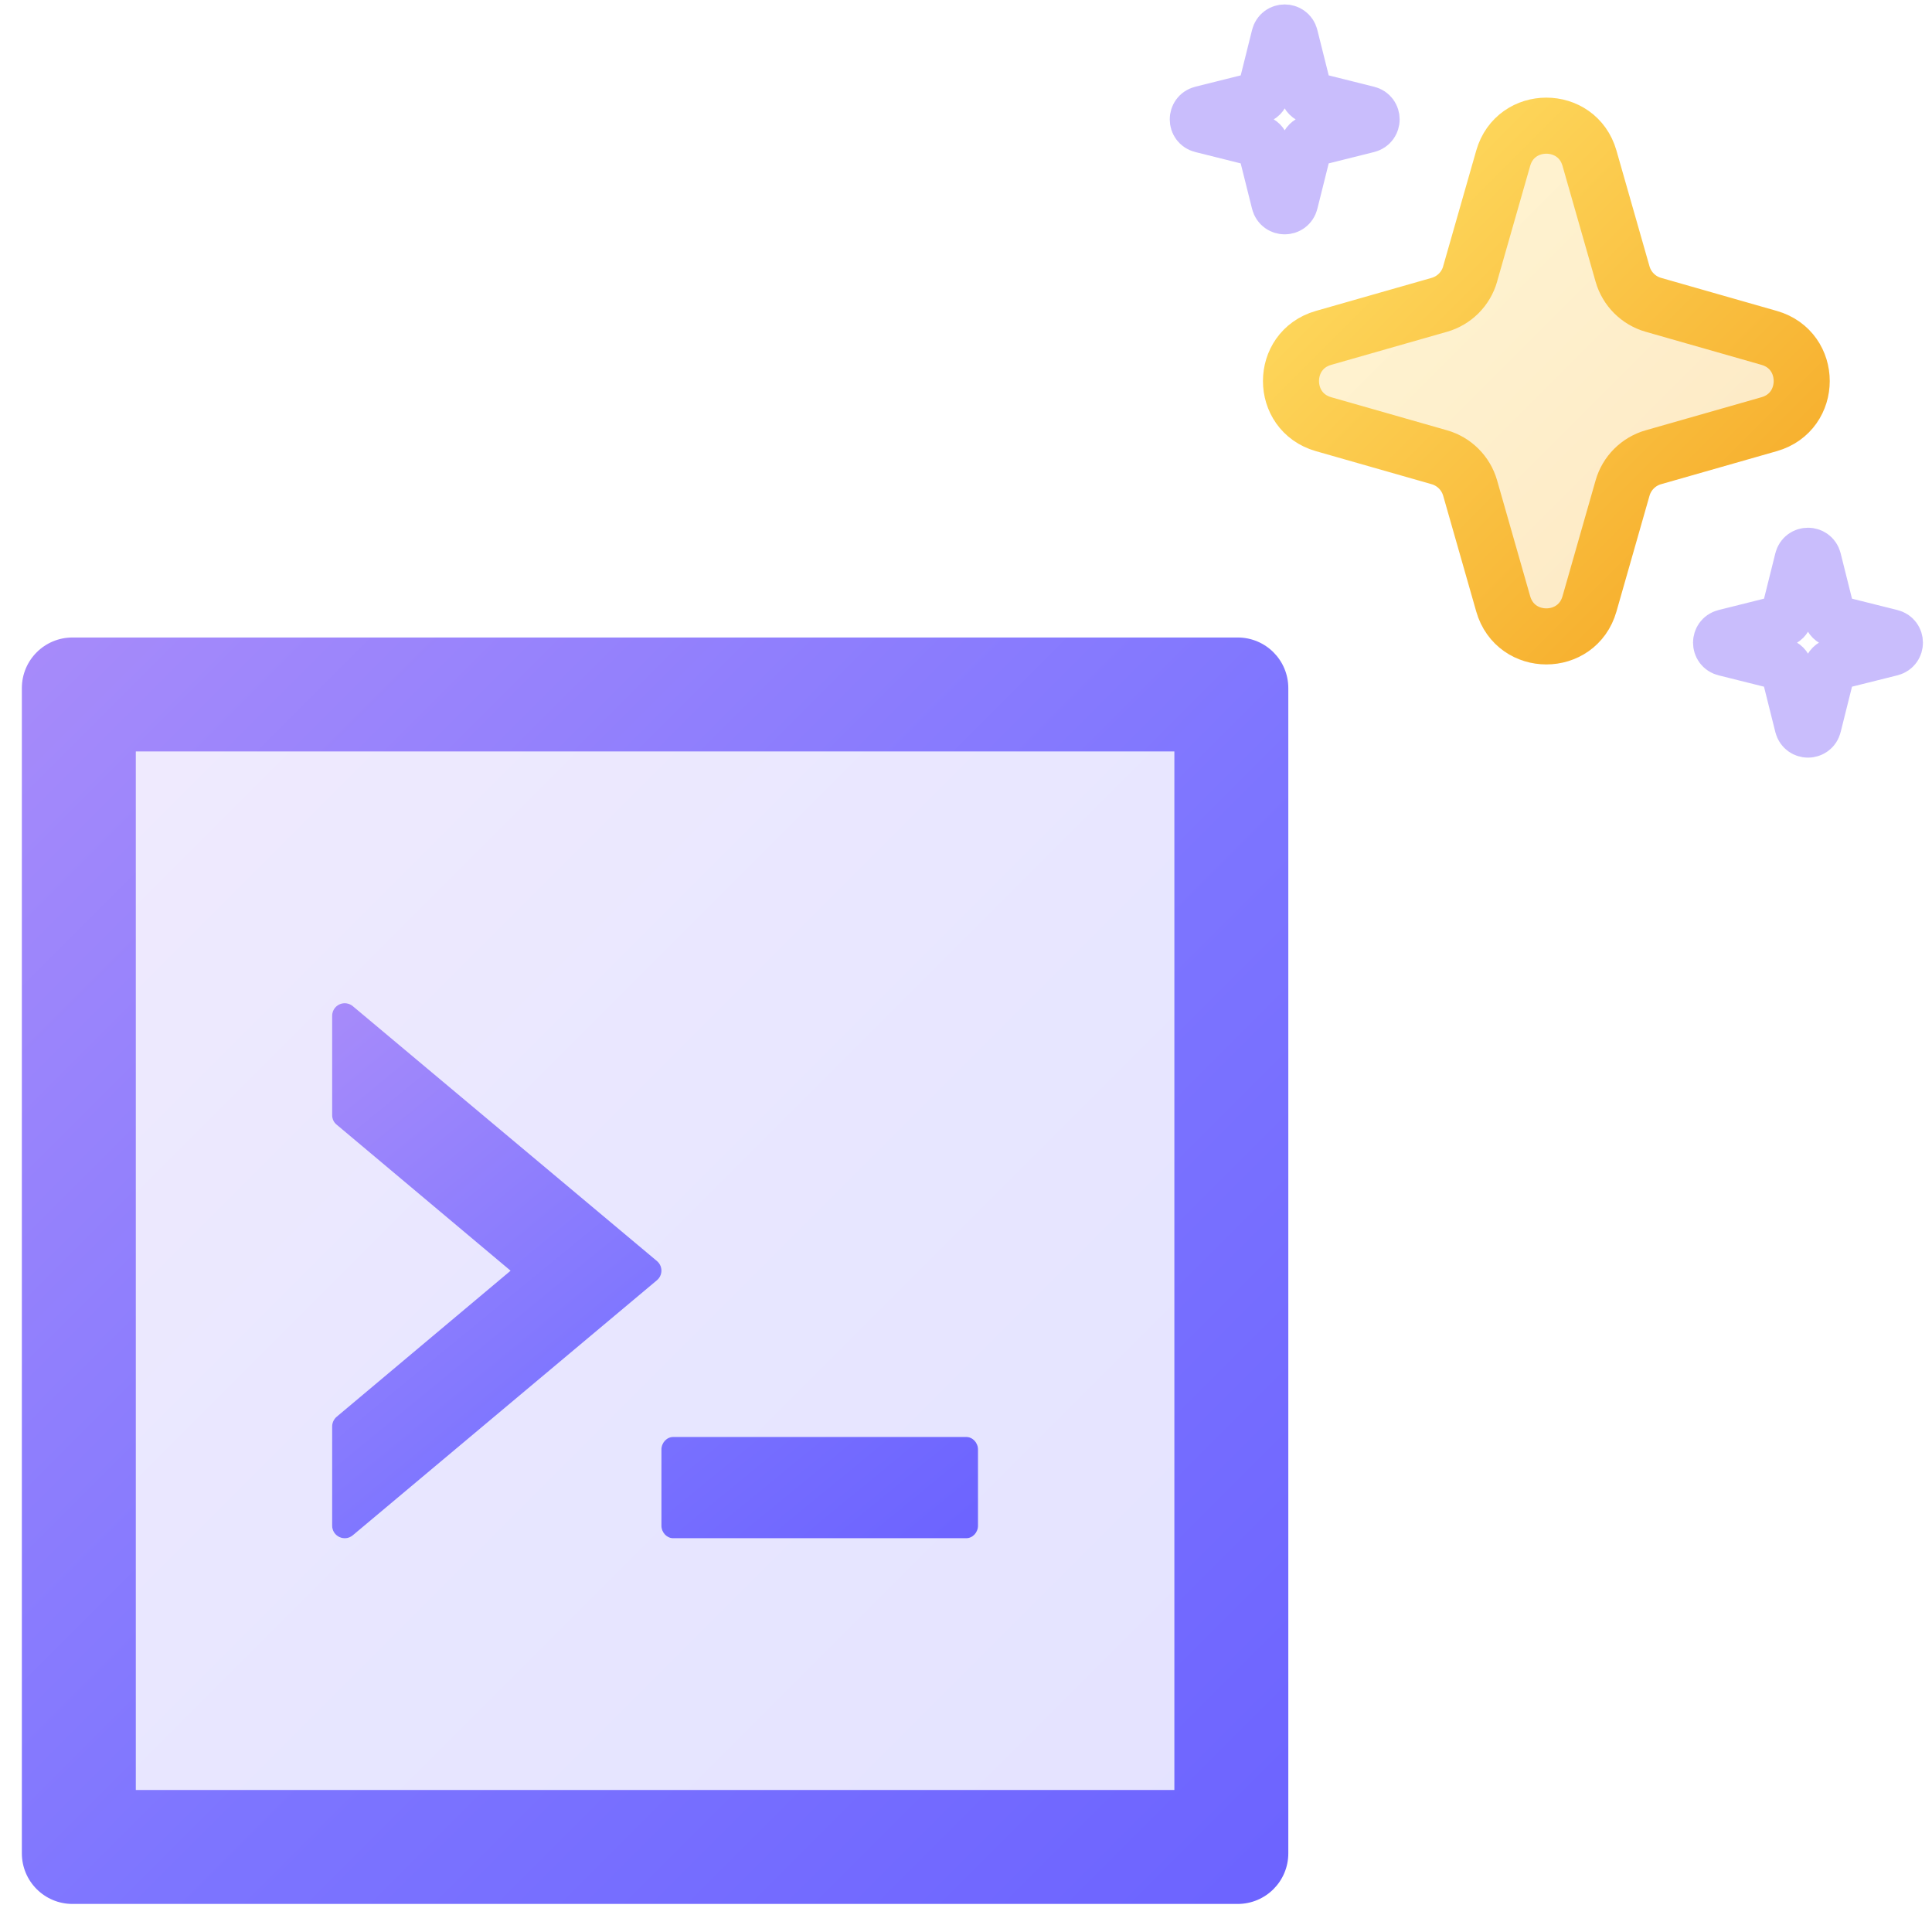
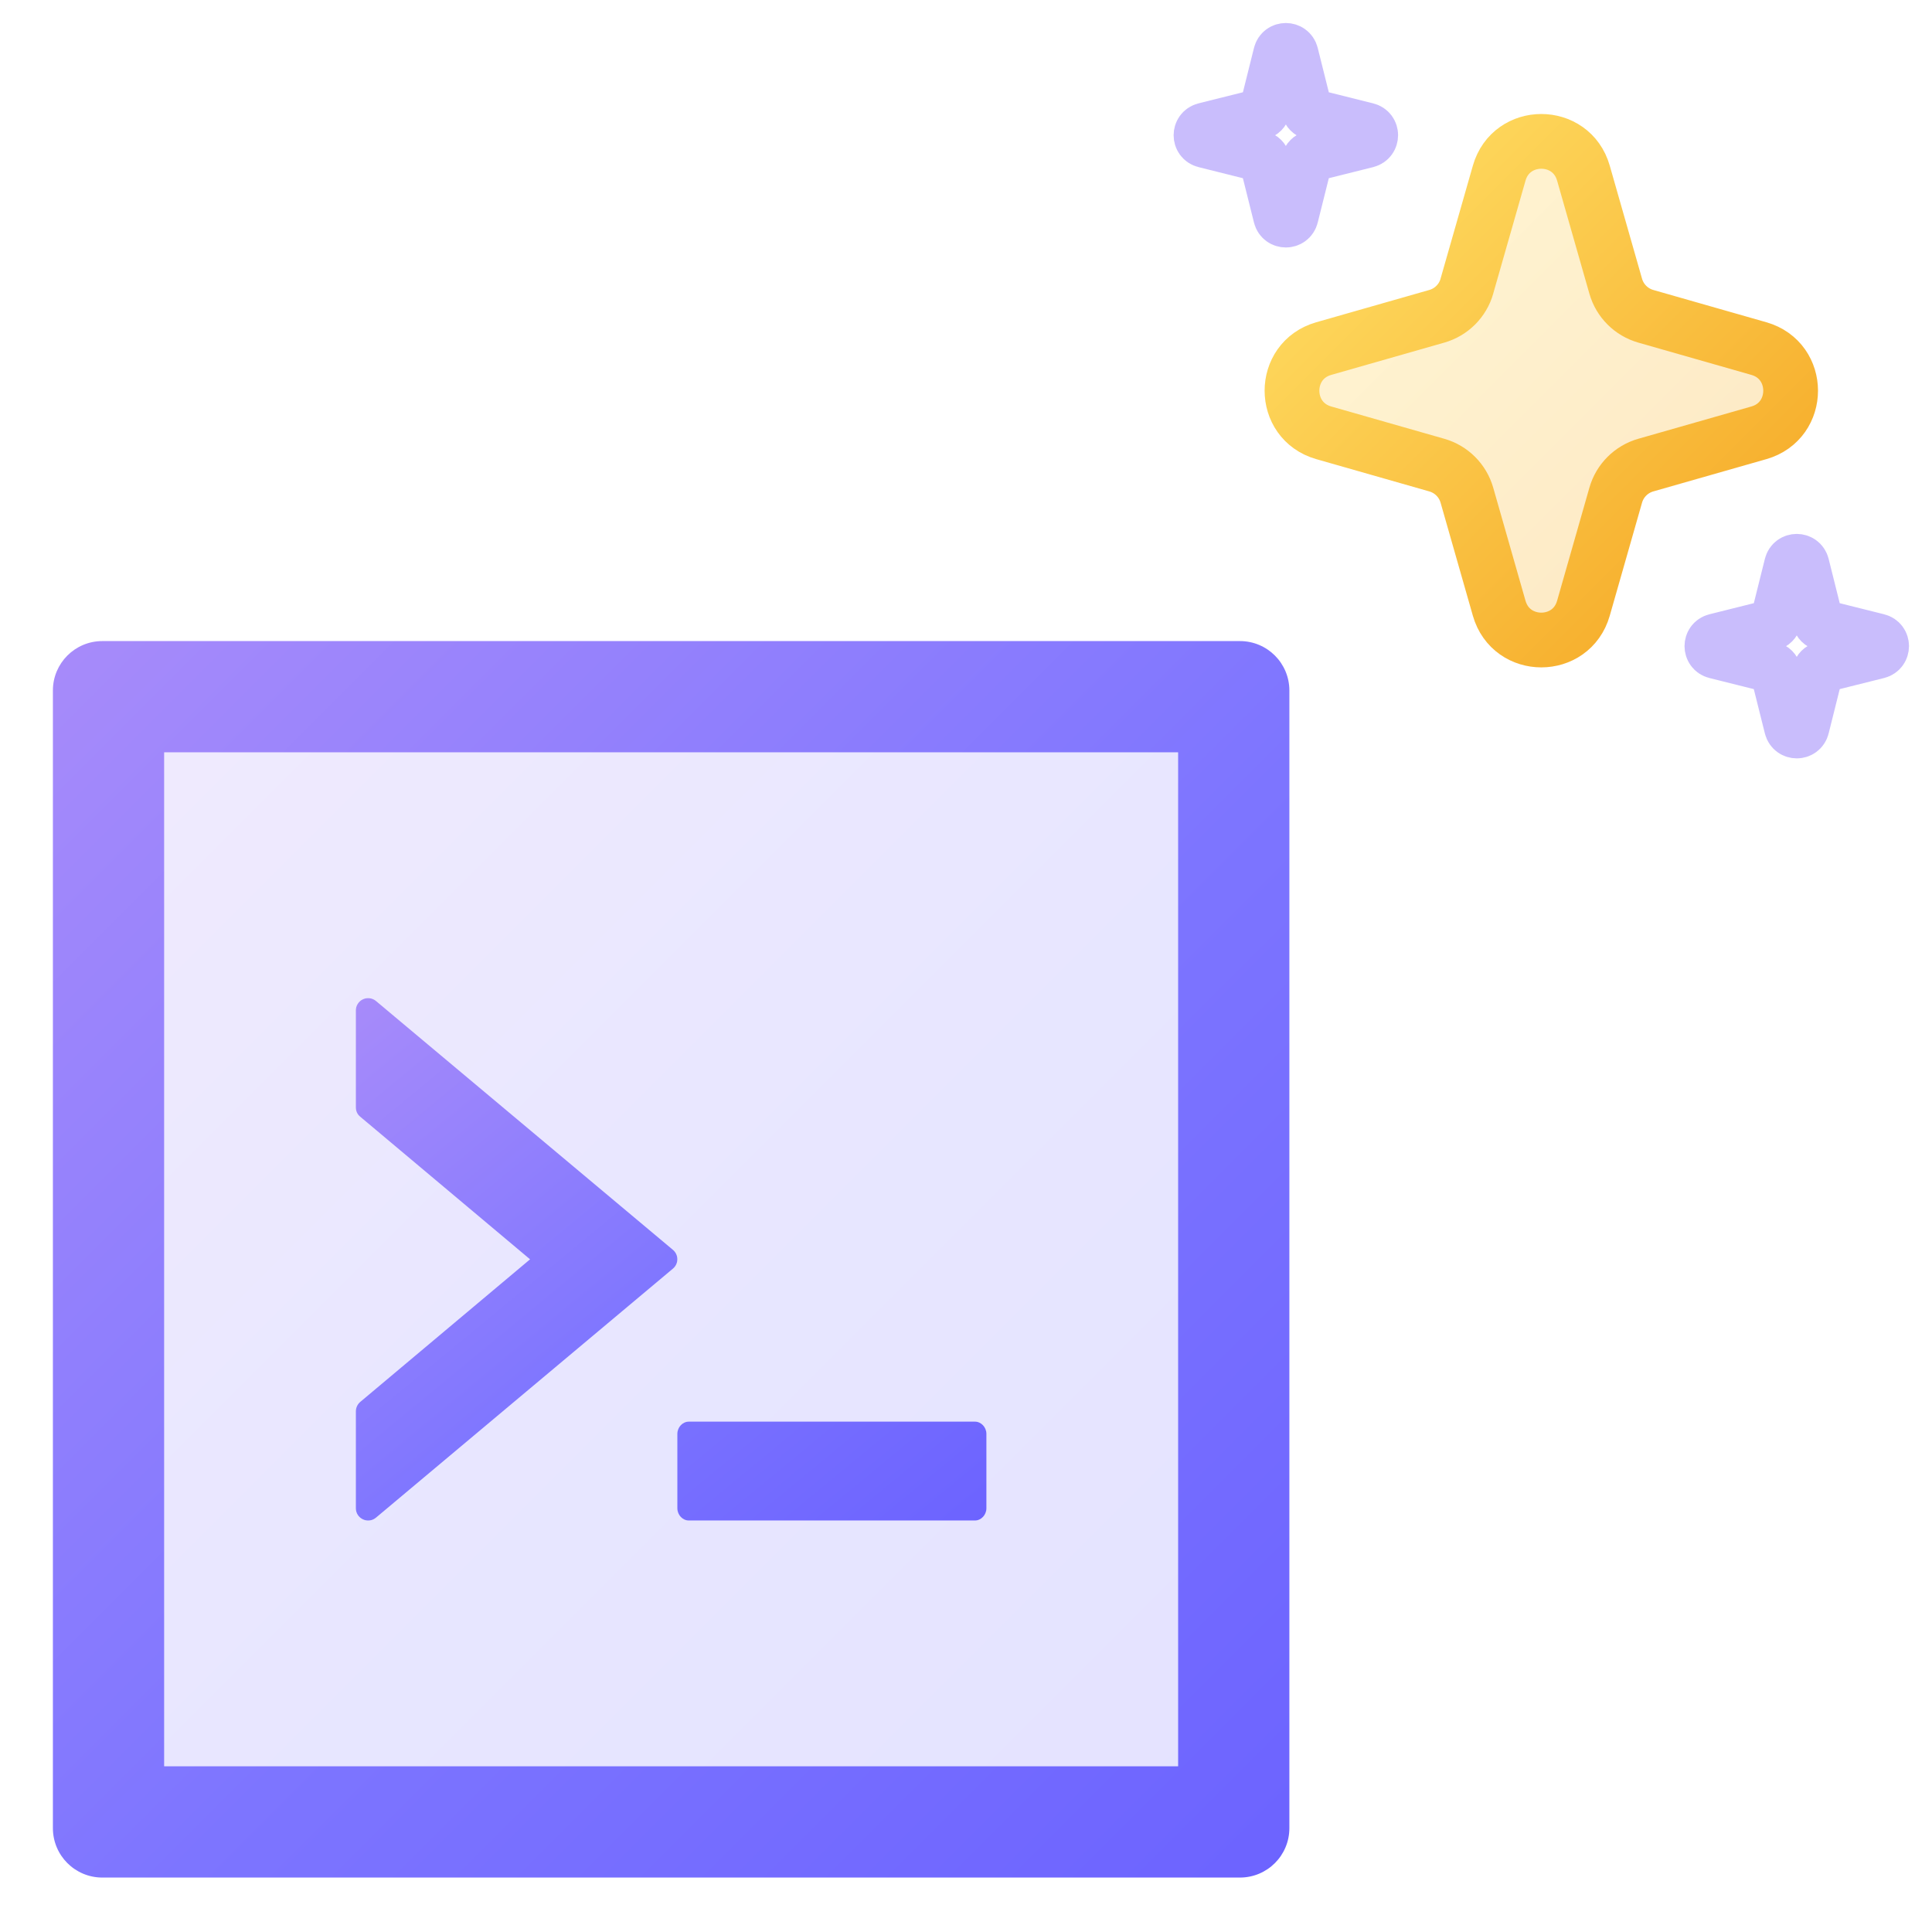
- <svg xmlns="http://www.w3.org/2000/svg" width="1em" height="1em" viewBox="21.07 0.07 81.87 87.87">
+ <svg xmlns="http://www.w3.org/2000/svg" width="1em" height="1em" viewBox="16.6 -0.8 90 90">
  <defs>
    <linearGradient id="cacPurple" x1="0%" y1="0%" x2="100%" y2="100%">
      <stop offset="0%" stop-color="#a78bfa" />
      <stop offset="55%" stop-color="#7d75ff" />
      <stop offset="100%" stop-color="#6c63ff" />
    </linearGradient>
    <linearGradient id="cacYellow" x1="0%" y1="0%" x2="100%" y2="100%">
      <stop offset="0%" stop-color="#ffe066" />
      <stop offset="100%" stop-color="#f5a623" />
    </linearGradient>
  </defs>
  <g transform="translate(11,21) scale(0.072)">
    <path fill="url(#cacPurple)" d="M880 112H144c-17.7 0-32 14.3-32 32v736c0 17.7 14.3 32 32 32h736c17.7 0 32-14.3 32-32V144c0-17.7-14.3-32-32-32m-40 728H184V184h656z" />
    <path fill="url(#cacPurple)" fill-opacity=".18" d="M184 840h656V184H184zm339.5-223h185c4.1 0 7.5 3.6 7.5 8v48c0 4.4-3.4 8-7.5 8h-185c-4.1 0-7.5-3.6-7.5-8v-48c0-4.4 3.4-8 7.5-8M308 610.3c0-2.3 1.1-4.6 2.9-6.1L420.7 512l-109.8-92.2a7.63 7.63 0 0 1-2.9-6.1V351c0-6.8 7.9-10.5 13.1-6.1l192 160.9c3.9 3.2 3.9 9.1 0 12.3l-192 161c-5.2 4.4-13.1.7-13.1-6.1z" />
    <path fill="url(#cacPurple)" d="m321.1 679.1l192-161c3.9-3.2 3.9-9.1 0-12.3l-192-160.9A7.95 7.95 0 0 0 308 351v62.7c0 2.4 1 4.6 2.9 6.1L420.7 512l-109.8 92.2a8.1 8.1 0 0 0-2.9 6.1V673c0 6.8 7.9 10.5 13.1 6.1M516 673c0 4.4 3.4 8 7.5 8h185c4.1 0 7.5-3.6 7.5-8v-48c0-4.4-3.4-8-7.5-8h-185c-4.1 0-7.5 3.6-7.5 8z" />
  </g>
  <g transform="translate(68,-3) scale(1.7)">
    <path fill="url(#cacYellow)" fill-opacity=".28" d="m9.96 9.137l.886-3.099c.332-1.16 1.976-1.16 2.308 0l.885 3.099a1.2 1.2 0 0 0 .824.824l3.099.885c1.16.332 1.16 1.976 0 2.308l-3.099.885a1.2 1.2 0 0 0-.824.824l-.885 3.099c-.332 1.16-1.976 1.16-2.308 0l-.885-3.099a1.2 1.2 0 0 0-.824-.824l-3.099-.885c-1.16-.332-1.16-1.976 0-2.308l3.099-.885a1.2 1.2 0 0 0 .824-.824" />
    <path fill="none" stroke="url(#cacYellow)" stroke-linecap="round" stroke-linejoin="round" stroke-miterlimit="10" stroke-width="1.5" d="m9.96 9.137l.886-3.099c.332-1.16 1.976-1.16 2.308 0l.885 3.099a1.2 1.2 0 0 0 .824.824l3.099.885c1.16.332 1.16 1.976 0 2.308l-3.099.885a1.2 1.2 0 0 0-.824.824l-.885 3.099c-.332 1.16-1.976 1.16-2.308 0l-.885-3.099a1.2 1.2 0 0 0-.824-.824l-3.099-.885c-1.16-.332-1.16-1.976 0-2.308l3.099-.885a1.2 1.2 0 0 0 .824-.824" />
    <path fill="none" stroke="#c9bdfc" stroke-linecap="round" stroke-linejoin="round" stroke-miterlimit="10" stroke-width="1.4" d="M4.43 4.283l.376-1.507c.05-.202.338-.202.388 0l.377 1.507a.2.2 0 0 0 .145.146l1.508.377c.202.05.202.337 0 .388l-1.508.377a.2.2 0 0 0-.145.145l-.377 1.508c-.05.202-.338.202-.388 0l-.377-1.508a.2.2 0 0 0-.145-.145l-1.508-.377c-.202-.05-.202-.338 0-.388l1.508-.377a.2.2 0 0 0 .145-.146" />
    <path fill="none" stroke="#c9bdfc" stroke-linecap="round" stroke-linejoin="round" stroke-miterlimit="10" stroke-width="1.4" d="M18.43 18.284l.376-1.508c.05-.202.337-.202.388 0l.377 1.508a.2.2 0 0 0 .145.145l1.508.377c.202.05.202.337 0 .388l-1.508.377a.2.2 0 0 0-.145.145l-.377 1.508c-.05.202-.337.202-.388 0l-.377-1.508a.2.2 0 0 0-.145-.145l-1.508-.377c-.202-.05-.202-.338 0-.388l1.508-.377a.2.2 0 0 0 .145-.145" />
  </g>
</svg>
